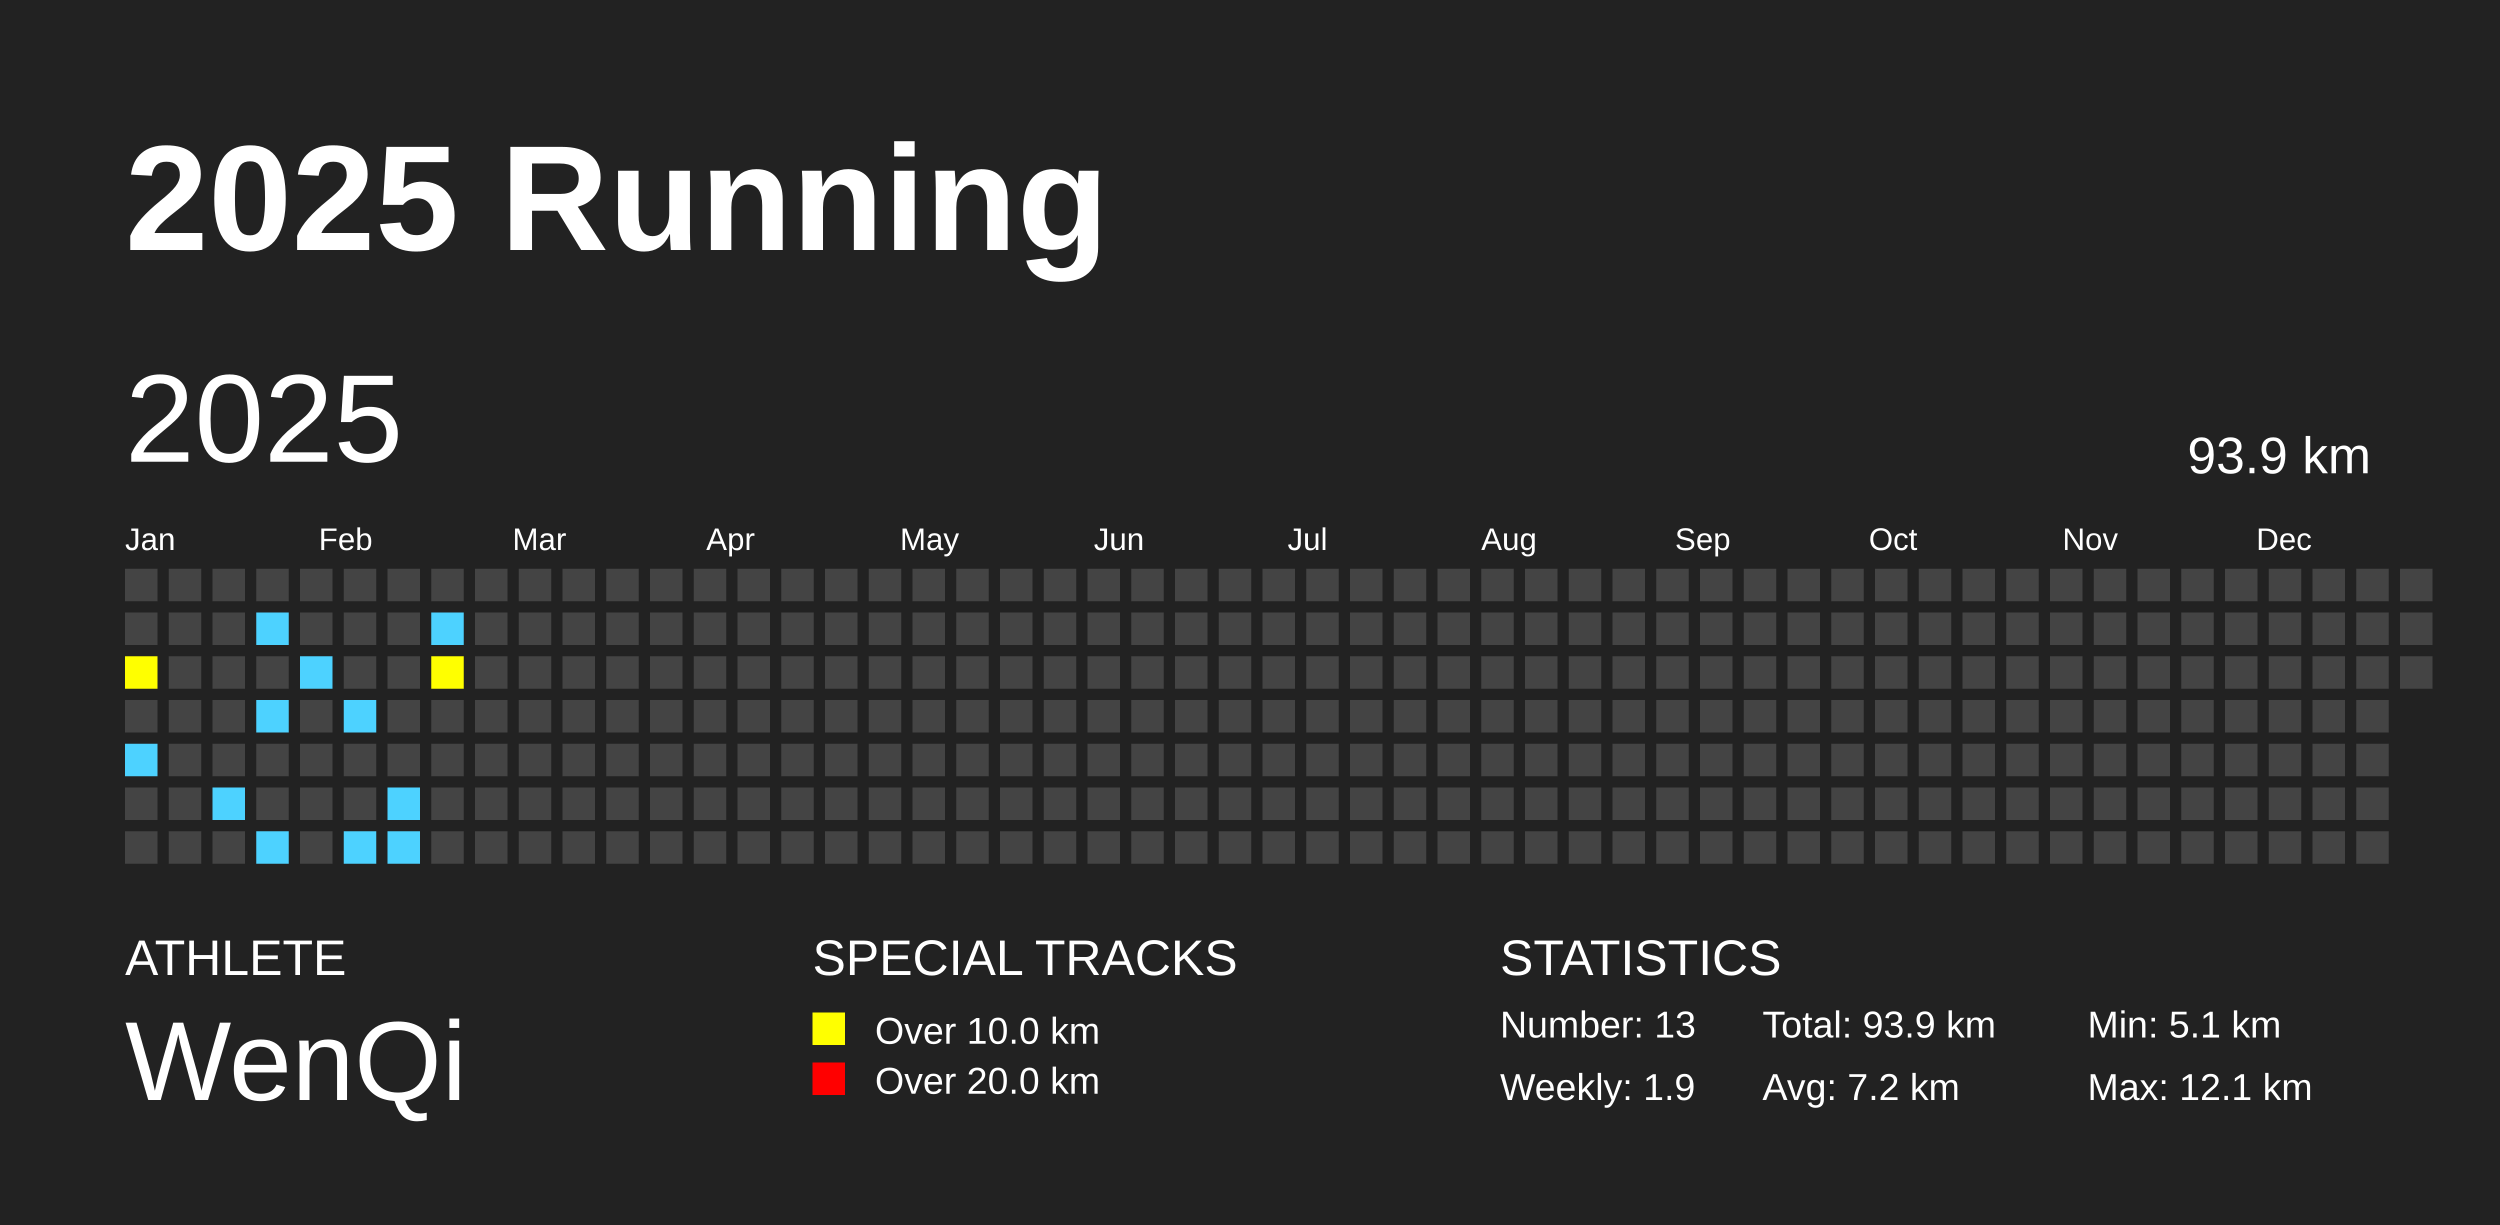
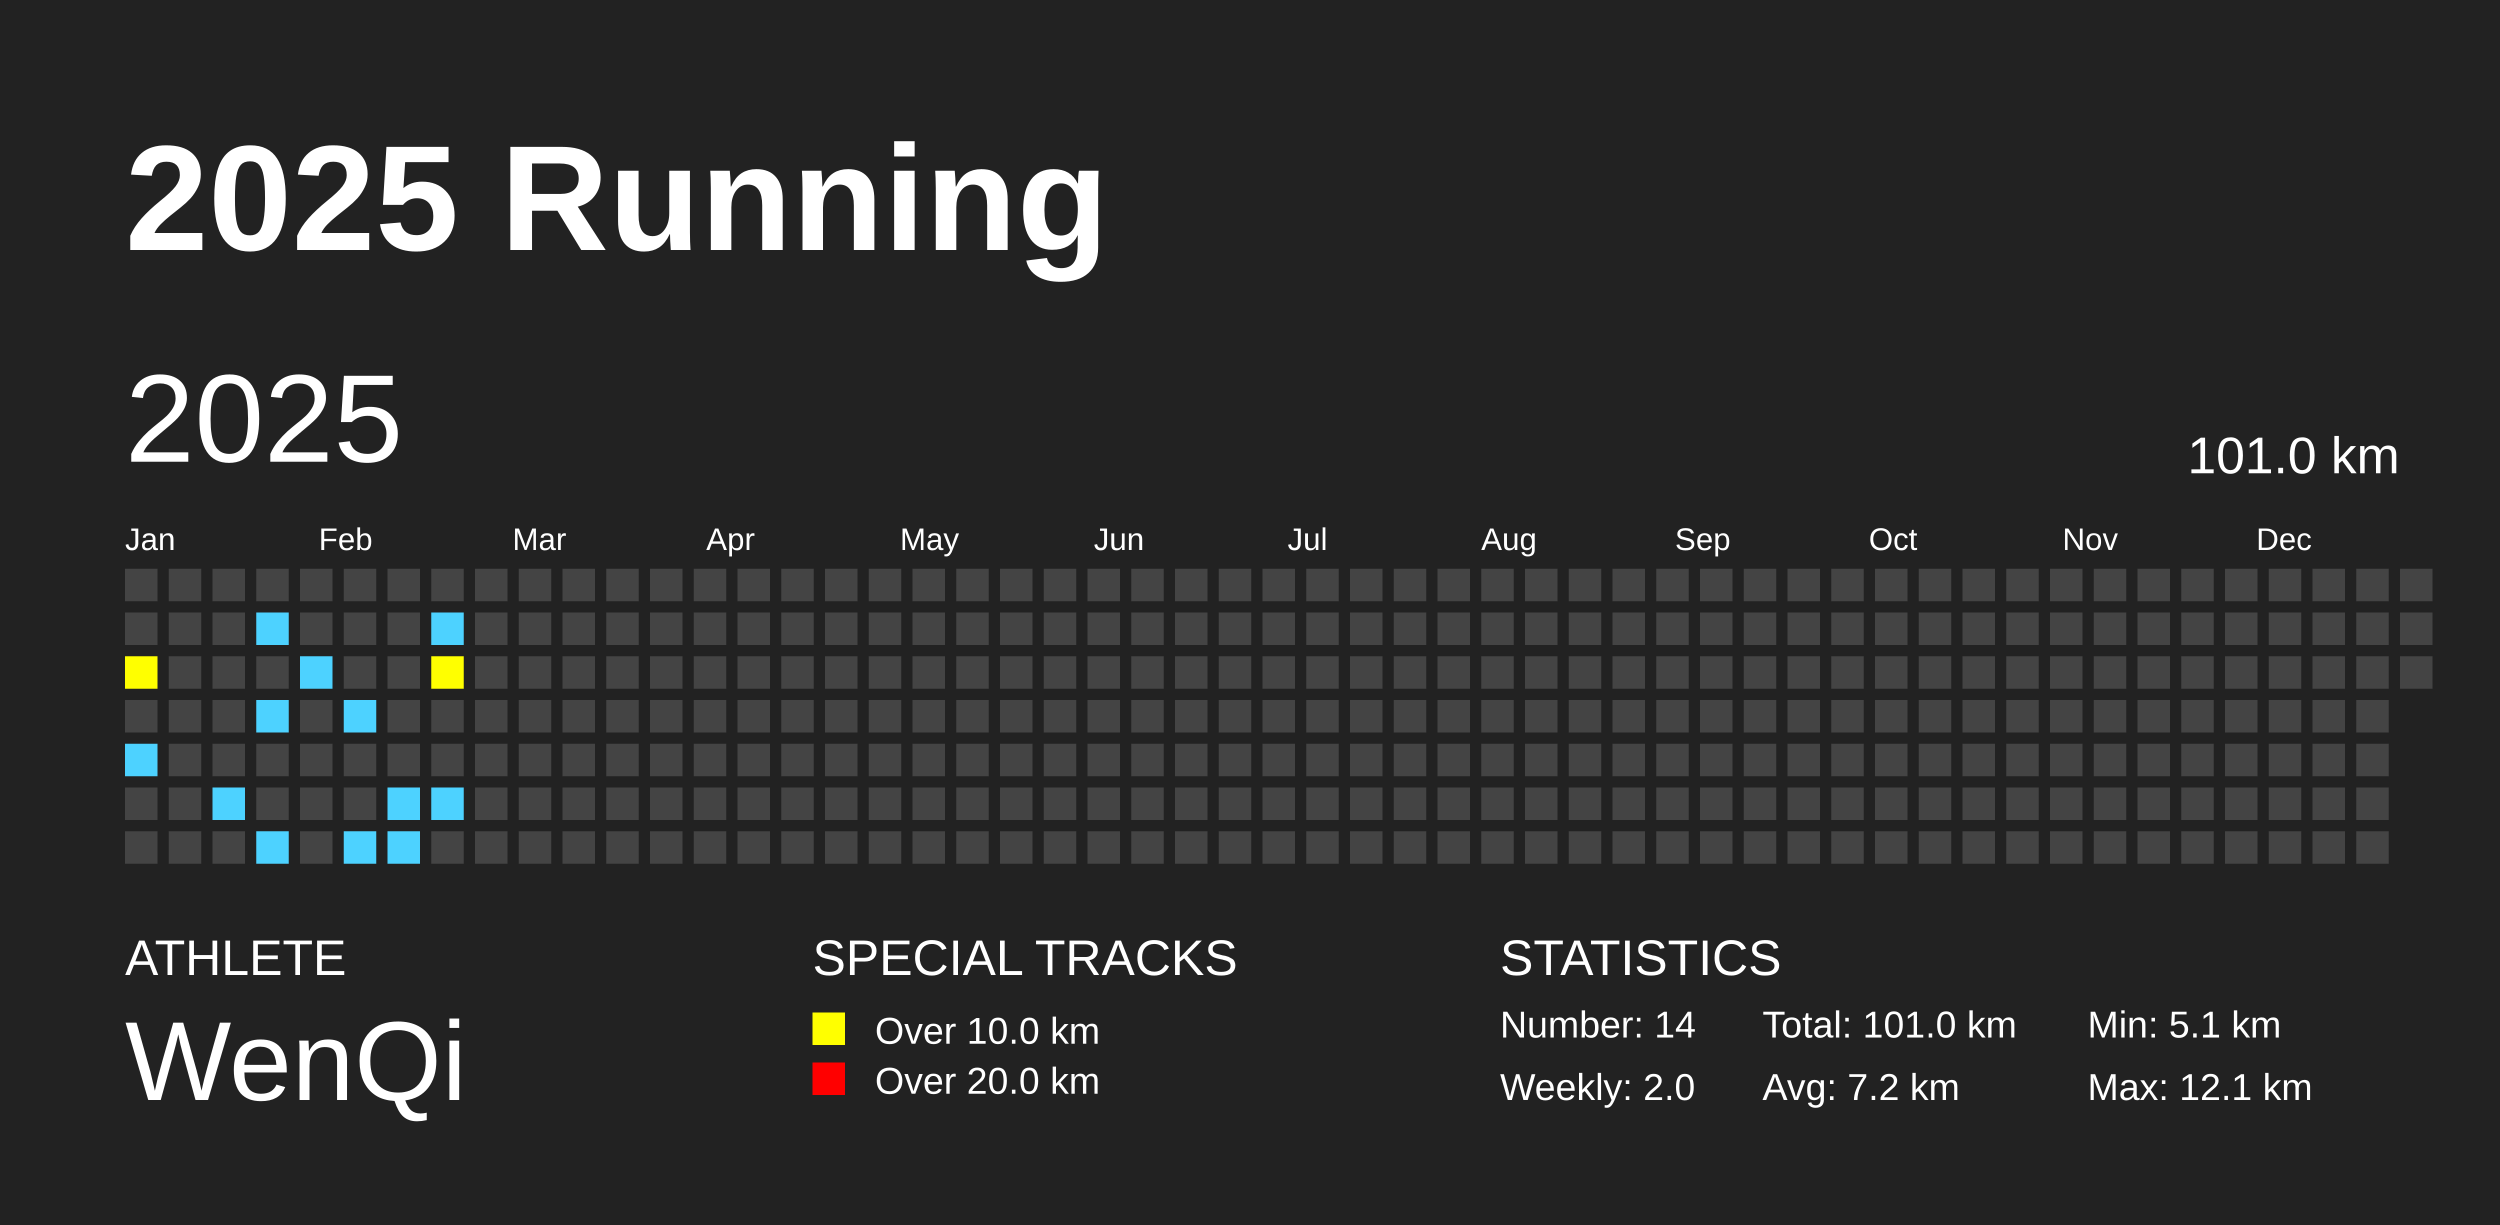
<svg xmlns="http://www.w3.org/2000/svg" baseProfile="full" height="98mm" version="1.1" viewBox="0,0,200,98" width="200mm">
  <defs />
  <rect fill="#222222" height="98" width="200" x="0" y="0" />
  <text fill="#FFFFFF" style="font-size:12px; font-family:Arial; font-weight:bold;" x="10" y="20">2025 Running</text>
  <text fill="#FFFFFF" style="font-size:4px; font-family:Arial" x="10" y="78">ATHLETE</text>
  <text fill="#FFFFFF" style="font-size:9px; font-family:Arial" x="10" y="88">WenQi</text>
  <text fill="#FFFFFF" style="font-size:4px; font-family:Arial" x="65" y="78">SPECIAL TRACKS</text>
  <rect fill="yellow" height="2.6" width="2.6" x="65" y="81" />
  <text fill="#FFFFFF" style="font-size:3px; font-family:Arial" x="70" y="83.5">Over 10.0 km</text>
  <rect fill="red" height="2.6" width="2.6" x="65" y="85" />
  <text fill="#FFFFFF" style="font-size:3px; font-family:Arial" x="70" y="87.5">Over 20.0 km</text>
  <text fill="#FFFFFF" style="font-size:4px; font-family:Arial" x="120" y="78">STATISTICS</text>
-   <text fill="#FFFFFF" style="font-size:3px; font-family:Arial" x="120" y="83">Number: 13</text>
-   <text fill="#FFFFFF" style="font-size:3px; font-family:Arial" x="120" y="88">Weekly: 1.9</text>
-   <text fill="#FFFFFF" style="font-size:3px; font-family:Arial" x="141" y="83">Total: 93.9 km</text>
+   <text fill="#FFFFFF" style="font-size:3px; font-family:Arial" x="120" y="83">Number: 14</text>
+   <text fill="#FFFFFF" style="font-size:3px; font-family:Arial" x="120" y="88">Weekly: 2.0</text>
+   <text fill="#FFFFFF" style="font-size:3px; font-family:Arial" x="141" y="83">Total: 101.0 km</text>
  <text fill="#FFFFFF" style="font-size:3px; font-family:Arial" x="141" y="88">Avg: 7.2 km</text>
  <text fill="#FFFFFF" style="font-size:3px; font-family:Arial" x="167" y="83">Min: 5.1 km</text>
  <text fill="#FFFFFF" style="font-size:3px; font-family:Arial" x="167" y="88">Max: 12.1 km</text>
  <text dominant-baseline="hanging" fill="#FFFFFF" style="font-size:10.0px; font-family:Arial;" x="10" y="30">2025</text>
-   <text dominant-baseline="hanging" fill="#FFFFFF" style="font-size:4.125px; font-family:Arial;" x="175" y="35">93.9 km</text>
+   <text dominant-baseline="hanging" fill="#FFFFFF" style="font-size:4.125px; font-family:Arial;" x="175" y="35">101.0 km</text>
  <text fill="#FFFFFF" style="font-size:2.5px; font-family:Arial" x="10.0" y="44">Jan</text>
  <text fill="#FFFFFF" style="font-size:2.5px; font-family:Arial" x="25.5" y="44">Feb</text>
  <text fill="#FFFFFF" style="font-size:2.5px; font-family:Arial" x="41.0" y="44">Mar</text>
  <text fill="#FFFFFF" style="font-size:2.5px; font-family:Arial" x="56.5" y="44">Apr</text>
  <text fill="#FFFFFF" style="font-size:2.5px; font-family:Arial" x="72.0" y="44">May</text>
  <text fill="#FFFFFF" style="font-size:2.5px; font-family:Arial" x="87.5" y="44">Jun</text>
  <text fill="#FFFFFF" style="font-size:2.5px; font-family:Arial" x="103.0" y="44">Jul</text>
  <text fill="#FFFFFF" style="font-size:2.5px; font-family:Arial" x="118.5" y="44">Aug</text>
  <text fill="#FFFFFF" style="font-size:2.5px; font-family:Arial" x="134.0" y="44">Sep</text>
  <text fill="#FFFFFF" style="font-size:2.5px; font-family:Arial" x="149.5" y="44">Oct</text>
  <text fill="#FFFFFF" style="font-size:2.5px; font-family:Arial" x="165.0" y="44">Nov</text>
  <text fill="#FFFFFF" style="font-size:2.5px; font-family:Arial" x="180.5" y="44">Dec</text>
  <rect fill="#444444" height="2.6" width="2.6" x="10.0" y="45.5" />
  <rect fill="#444444" height="2.6" width="2.6" x="10.0" y="49.0" />
  <rect fill="yellow" height="2.6" width="2.6" x="10.0" y="52.5" />
  <rect fill="#444444" height="2.6" width="2.6" x="10.0" y="56.0" />
  <rect fill="#4DD2FF" height="2.6" width="2.6" x="10.0" y="59.5" />
  <rect fill="#444444" height="2.6" width="2.6" x="10.0" y="63.0" />
  <rect fill="#444444" height="2.6" width="2.6" x="10.0" y="66.5" />
  <rect fill="#444444" height="2.6" width="2.6" x="13.5" y="45.5" />
  <rect fill="#444444" height="2.6" width="2.6" x="13.5" y="49.0" />
  <rect fill="#444444" height="2.6" width="2.6" x="13.5" y="52.5" />
  <rect fill="#444444" height="2.6" width="2.6" x="13.5" y="56.0" />
  <rect fill="#444444" height="2.6" width="2.6" x="13.5" y="59.5" />
  <rect fill="#444444" height="2.6" width="2.6" x="13.5" y="63.0" />
  <rect fill="#444444" height="2.6" width="2.6" x="13.5" y="66.5" />
  <rect fill="#444444" height="2.6" width="2.6" x="17.0" y="45.5" />
  <rect fill="#444444" height="2.6" width="2.6" x="17.0" y="49.0" />
  <rect fill="#444444" height="2.6" width="2.6" x="17.0" y="52.5" />
  <rect fill="#444444" height="2.6" width="2.6" x="17.0" y="56.0" />
  <rect fill="#444444" height="2.6" width="2.6" x="17.0" y="59.5" />
  <rect fill="#4DD2FF" height="2.6" width="2.6" x="17.0" y="63.0" />
  <rect fill="#444444" height="2.6" width="2.6" x="17.0" y="66.5" />
  <rect fill="#444444" height="2.6" width="2.6" x="20.5" y="45.5" />
  <rect fill="#4DD2FF" height="2.6" width="2.6" x="20.5" y="49.0" />
  <rect fill="#444444" height="2.6" width="2.6" x="20.5" y="52.5" />
  <rect fill="#4DD2FF" height="2.6" width="2.6" x="20.5" y="56.0" />
  <rect fill="#444444" height="2.6" width="2.6" x="20.5" y="59.5" />
  <rect fill="#444444" height="2.6" width="2.6" x="20.5" y="63.0" />
  <rect fill="#4DD2FF" height="2.6" width="2.6" x="20.5" y="66.5" />
  <rect fill="#444444" height="2.6" width="2.6" x="24.0" y="45.5" />
  <rect fill="#444444" height="2.6" width="2.6" x="24.0" y="49.0" />
  <rect fill="#4DD2FF" height="2.6" width="2.6" x="24.0" y="52.5" />
  <rect fill="#444444" height="2.6" width="2.6" x="24.0" y="56.0" />
  <rect fill="#444444" height="2.6" width="2.6" x="24.0" y="59.5" />
  <rect fill="#444444" height="2.6" width="2.6" x="24.0" y="63.0" />
  <rect fill="#444444" height="2.6" width="2.6" x="24.0" y="66.5" />
  <rect fill="#444444" height="2.6" width="2.6" x="27.5" y="45.5" />
  <rect fill="#444444" height="2.6" width="2.6" x="27.5" y="49.0" />
  <rect fill="#444444" height="2.6" width="2.6" x="27.5" y="52.5" />
  <rect fill="#4DD2FF" height="2.6" width="2.6" x="27.5" y="56.0" />
  <rect fill="#444444" height="2.6" width="2.6" x="27.5" y="59.5" />
  <rect fill="#444444" height="2.6" width="2.6" x="27.5" y="63.0" />
  <rect fill="#4DD2FF" height="2.6" width="2.6" x="27.5" y="66.5" />
  <rect fill="#444444" height="2.6" width="2.6" x="31.0" y="45.5" />
  <rect fill="#444444" height="2.6" width="2.6" x="31.0" y="49.0" />
  <rect fill="#444444" height="2.6" width="2.6" x="31.0" y="52.5" />
  <rect fill="#444444" height="2.6" width="2.6" x="31.0" y="56.0" />
  <rect fill="#444444" height="2.6" width="2.6" x="31.0" y="59.5" />
  <rect fill="#4DD2FF" height="2.6" width="2.6" x="31.0" y="63.0" />
  <rect fill="#4DD2FF" height="2.6" width="2.6" x="31.0" y="66.5" />
  <rect fill="#444444" height="2.6" width="2.6" x="34.5" y="45.5" />
  <rect fill="#4DD2FF" height="2.6" width="2.6" x="34.5" y="49.0" />
  <rect fill="yellow" height="2.6" width="2.6" x="34.5" y="52.5" />
  <rect fill="#444444" height="2.6" width="2.6" x="34.5" y="56.0" />
  <rect fill="#444444" height="2.6" width="2.6" x="34.5" y="59.5" />
-   <rect fill="#444444" height="2.6" width="2.6" x="34.5" y="63.0" />
+   <rect fill="#4DD2FF" height="2.6" width="2.6" x="34.5" y="63.0" />
  <rect fill="#444444" height="2.6" width="2.6" x="34.5" y="66.5" />
  <rect fill="#444444" height="2.6" width="2.6" x="38.0" y="45.5" />
  <rect fill="#444444" height="2.6" width="2.6" x="38.0" y="49.0" />
  <rect fill="#444444" height="2.6" width="2.6" x="38.0" y="52.5" />
  <rect fill="#444444" height="2.6" width="2.6" x="38.0" y="56.0" />
  <rect fill="#444444" height="2.6" width="2.6" x="38.0" y="59.5" />
  <rect fill="#444444" height="2.6" width="2.6" x="38.0" y="63.0" />
  <rect fill="#444444" height="2.6" width="2.6" x="38.0" y="66.5" />
  <rect fill="#444444" height="2.6" width="2.6" x="41.5" y="45.5" />
  <rect fill="#444444" height="2.6" width="2.6" x="41.5" y="49.0" />
  <rect fill="#444444" height="2.6" width="2.6" x="41.5" y="52.5" />
  <rect fill="#444444" height="2.6" width="2.6" x="41.5" y="56.0" />
  <rect fill="#444444" height="2.6" width="2.6" x="41.5" y="59.5" />
  <rect fill="#444444" height="2.6" width="2.6" x="41.5" y="63.0" />
  <rect fill="#444444" height="2.6" width="2.6" x="41.5" y="66.5" />
  <rect fill="#444444" height="2.6" width="2.6" x="45.0" y="45.5" />
  <rect fill="#444444" height="2.6" width="2.6" x="45.0" y="49.0" />
  <rect fill="#444444" height="2.6" width="2.6" x="45.0" y="52.5" />
  <rect fill="#444444" height="2.6" width="2.6" x="45.0" y="56.0" />
  <rect fill="#444444" height="2.6" width="2.6" x="45.0" y="59.5" />
  <rect fill="#444444" height="2.6" width="2.6" x="45.0" y="63.0" />
  <rect fill="#444444" height="2.6" width="2.6" x="45.0" y="66.5" />
  <rect fill="#444444" height="2.6" width="2.6" x="48.5" y="45.5" />
  <rect fill="#444444" height="2.6" width="2.6" x="48.5" y="49.0" />
  <rect fill="#444444" height="2.6" width="2.6" x="48.5" y="52.5" />
  <rect fill="#444444" height="2.6" width="2.6" x="48.5" y="56.0" />
  <rect fill="#444444" height="2.6" width="2.6" x="48.5" y="59.5" />
  <rect fill="#444444" height="2.6" width="2.6" x="48.5" y="63.0" />
  <rect fill="#444444" height="2.6" width="2.6" x="48.5" y="66.5" />
  <rect fill="#444444" height="2.6" width="2.6" x="52.0" y="45.5" />
  <rect fill="#444444" height="2.6" width="2.6" x="52.0" y="49.0" />
  <rect fill="#444444" height="2.6" width="2.6" x="52.0" y="52.5" />
  <rect fill="#444444" height="2.6" width="2.6" x="52.0" y="56.0" />
  <rect fill="#444444" height="2.6" width="2.6" x="52.0" y="59.5" />
  <rect fill="#444444" height="2.6" width="2.6" x="52.0" y="63.0" />
  <rect fill="#444444" height="2.6" width="2.6" x="52.0" y="66.5" />
  <rect fill="#444444" height="2.6" width="2.6" x="55.5" y="45.5" />
  <rect fill="#444444" height="2.6" width="2.6" x="55.5" y="49.0" />
  <rect fill="#444444" height="2.6" width="2.6" x="55.5" y="52.5" />
  <rect fill="#444444" height="2.6" width="2.6" x="55.5" y="56.0" />
  <rect fill="#444444" height="2.6" width="2.6" x="55.5" y="59.5" />
  <rect fill="#444444" height="2.6" width="2.6" x="55.5" y="63.0" />
  <rect fill="#444444" height="2.6" width="2.6" x="55.5" y="66.5" />
  <rect fill="#444444" height="2.6" width="2.6" x="59.0" y="45.5" />
  <rect fill="#444444" height="2.6" width="2.6" x="59.0" y="49.0" />
  <rect fill="#444444" height="2.6" width="2.6" x="59.0" y="52.5" />
  <rect fill="#444444" height="2.6" width="2.6" x="59.0" y="56.0" />
  <rect fill="#444444" height="2.6" width="2.6" x="59.0" y="59.5" />
  <rect fill="#444444" height="2.6" width="2.6" x="59.0" y="63.0" />
  <rect fill="#444444" height="2.6" width="2.6" x="59.0" y="66.5" />
  <rect fill="#444444" height="2.6" width="2.6" x="62.5" y="45.5" />
  <rect fill="#444444" height="2.6" width="2.6" x="62.5" y="49.0" />
  <rect fill="#444444" height="2.6" width="2.6" x="62.5" y="52.5" />
  <rect fill="#444444" height="2.6" width="2.6" x="62.5" y="56.0" />
  <rect fill="#444444" height="2.6" width="2.6" x="62.5" y="59.5" />
  <rect fill="#444444" height="2.6" width="2.6" x="62.5" y="63.0" />
  <rect fill="#444444" height="2.6" width="2.6" x="62.5" y="66.5" />
  <rect fill="#444444" height="2.6" width="2.6" x="66.0" y="45.5" />
  <rect fill="#444444" height="2.6" width="2.6" x="66.0" y="49.0" />
  <rect fill="#444444" height="2.6" width="2.6" x="66.0" y="52.5" />
  <rect fill="#444444" height="2.6" width="2.6" x="66.0" y="56.0" />
  <rect fill="#444444" height="2.6" width="2.6" x="66.0" y="59.5" />
  <rect fill="#444444" height="2.6" width="2.6" x="66.0" y="63.0" />
  <rect fill="#444444" height="2.6" width="2.6" x="66.0" y="66.5" />
  <rect fill="#444444" height="2.6" width="2.6" x="69.5" y="45.5" />
  <rect fill="#444444" height="2.6" width="2.6" x="69.5" y="49.0" />
  <rect fill="#444444" height="2.6" width="2.6" x="69.5" y="52.5" />
  <rect fill="#444444" height="2.6" width="2.6" x="69.5" y="56.0" />
  <rect fill="#444444" height="2.6" width="2.6" x="69.5" y="59.5" />
  <rect fill="#444444" height="2.6" width="2.6" x="69.5" y="63.0" />
  <rect fill="#444444" height="2.6" width="2.6" x="69.5" y="66.5" />
  <rect fill="#444444" height="2.6" width="2.6" x="73.0" y="45.5" />
  <rect fill="#444444" height="2.6" width="2.6" x="73.0" y="49.0" />
  <rect fill="#444444" height="2.6" width="2.6" x="73.0" y="52.5" />
  <rect fill="#444444" height="2.6" width="2.6" x="73.0" y="56.0" />
  <rect fill="#444444" height="2.6" width="2.6" x="73.0" y="59.5" />
  <rect fill="#444444" height="2.6" width="2.6" x="73.0" y="63.0" />
  <rect fill="#444444" height="2.6" width="2.6" x="73.0" y="66.5" />
  <rect fill="#444444" height="2.6" width="2.6" x="76.5" y="45.5" />
  <rect fill="#444444" height="2.6" width="2.6" x="76.5" y="49.0" />
  <rect fill="#444444" height="2.6" width="2.6" x="76.5" y="52.5" />
  <rect fill="#444444" height="2.6" width="2.6" x="76.5" y="56.0" />
  <rect fill="#444444" height="2.6" width="2.6" x="76.5" y="59.5" />
  <rect fill="#444444" height="2.6" width="2.6" x="76.5" y="63.0" />
  <rect fill="#444444" height="2.6" width="2.6" x="76.5" y="66.5" />
  <rect fill="#444444" height="2.6" width="2.6" x="80.0" y="45.5" />
  <rect fill="#444444" height="2.6" width="2.6" x="80.0" y="49.0" />
  <rect fill="#444444" height="2.6" width="2.6" x="80.0" y="52.5" />
  <rect fill="#444444" height="2.6" width="2.6" x="80.0" y="56.0" />
  <rect fill="#444444" height="2.6" width="2.6" x="80.0" y="59.5" />
  <rect fill="#444444" height="2.6" width="2.6" x="80.0" y="63.0" />
  <rect fill="#444444" height="2.6" width="2.6" x="80.0" y="66.5" />
  <rect fill="#444444" height="2.6" width="2.6" x="83.5" y="45.5" />
  <rect fill="#444444" height="2.6" width="2.6" x="83.5" y="49.0" />
  <rect fill="#444444" height="2.6" width="2.6" x="83.5" y="52.5" />
  <rect fill="#444444" height="2.6" width="2.6" x="83.5" y="56.0" />
  <rect fill="#444444" height="2.6" width="2.6" x="83.5" y="59.5" />
  <rect fill="#444444" height="2.6" width="2.6" x="83.5" y="63.0" />
  <rect fill="#444444" height="2.6" width="2.6" x="83.5" y="66.5" />
  <rect fill="#444444" height="2.6" width="2.6" x="87.0" y="45.5" />
  <rect fill="#444444" height="2.6" width="2.6" x="87.0" y="49.0" />
  <rect fill="#444444" height="2.6" width="2.6" x="87.0" y="52.5" />
  <rect fill="#444444" height="2.6" width="2.6" x="87.0" y="56.0" />
  <rect fill="#444444" height="2.6" width="2.6" x="87.0" y="59.5" />
  <rect fill="#444444" height="2.6" width="2.6" x="87.0" y="63.0" />
  <rect fill="#444444" height="2.6" width="2.6" x="87.0" y="66.5" />
  <rect fill="#444444" height="2.6" width="2.6" x="90.5" y="45.5" />
  <rect fill="#444444" height="2.6" width="2.6" x="90.5" y="49.0" />
  <rect fill="#444444" height="2.6" width="2.6" x="90.5" y="52.5" />
  <rect fill="#444444" height="2.6" width="2.6" x="90.5" y="56.0" />
  <rect fill="#444444" height="2.6" width="2.6" x="90.5" y="59.5" />
  <rect fill="#444444" height="2.6" width="2.6" x="90.5" y="63.0" />
  <rect fill="#444444" height="2.6" width="2.6" x="90.5" y="66.5" />
  <rect fill="#444444" height="2.6" width="2.6" x="94.0" y="45.5" />
  <rect fill="#444444" height="2.6" width="2.6" x="94.0" y="49.0" />
  <rect fill="#444444" height="2.6" width="2.6" x="94.0" y="52.5" />
  <rect fill="#444444" height="2.6" width="2.6" x="94.0" y="56.0" />
  <rect fill="#444444" height="2.6" width="2.6" x="94.0" y="59.5" />
  <rect fill="#444444" height="2.6" width="2.6" x="94.0" y="63.0" />
  <rect fill="#444444" height="2.6" width="2.6" x="94.0" y="66.5" />
  <rect fill="#444444" height="2.6" width="2.6" x="97.5" y="45.5" />
  <rect fill="#444444" height="2.6" width="2.6" x="97.5" y="49.0" />
  <rect fill="#444444" height="2.6" width="2.6" x="97.5" y="52.5" />
  <rect fill="#444444" height="2.6" width="2.6" x="97.5" y="56.0" />
  <rect fill="#444444" height="2.6" width="2.6" x="97.5" y="59.5" />
  <rect fill="#444444" height="2.6" width="2.6" x="97.5" y="63.0" />
  <rect fill="#444444" height="2.6" width="2.6" x="97.5" y="66.5" />
  <rect fill="#444444" height="2.6" width="2.6" x="101.0" y="45.5" />
  <rect fill="#444444" height="2.6" width="2.6" x="101.0" y="49.0" />
  <rect fill="#444444" height="2.6" width="2.6" x="101.0" y="52.5" />
  <rect fill="#444444" height="2.6" width="2.6" x="101.0" y="56.0" />
  <rect fill="#444444" height="2.6" width="2.6" x="101.0" y="59.5" />
  <rect fill="#444444" height="2.6" width="2.6" x="101.0" y="63.0" />
  <rect fill="#444444" height="2.6" width="2.6" x="101.0" y="66.5" />
  <rect fill="#444444" height="2.6" width="2.6" x="104.5" y="45.5" />
  <rect fill="#444444" height="2.6" width="2.6" x="104.5" y="49.0" />
  <rect fill="#444444" height="2.6" width="2.6" x="104.5" y="52.5" />
  <rect fill="#444444" height="2.6" width="2.6" x="104.5" y="56.0" />
  <rect fill="#444444" height="2.6" width="2.6" x="104.5" y="59.5" />
  <rect fill="#444444" height="2.6" width="2.6" x="104.5" y="63.0" />
  <rect fill="#444444" height="2.6" width="2.6" x="104.5" y="66.5" />
  <rect fill="#444444" height="2.6" width="2.6" x="108.0" y="45.5" />
  <rect fill="#444444" height="2.6" width="2.6" x="108.0" y="49.0" />
  <rect fill="#444444" height="2.6" width="2.6" x="108.0" y="52.5" />
  <rect fill="#444444" height="2.6" width="2.6" x="108.0" y="56.0" />
  <rect fill="#444444" height="2.6" width="2.6" x="108.0" y="59.5" />
  <rect fill="#444444" height="2.6" width="2.6" x="108.0" y="63.0" />
  <rect fill="#444444" height="2.6" width="2.6" x="108.0" y="66.5" />
  <rect fill="#444444" height="2.6" width="2.6" x="111.5" y="45.5" />
  <rect fill="#444444" height="2.6" width="2.6" x="111.5" y="49.0" />
  <rect fill="#444444" height="2.6" width="2.6" x="111.5" y="52.5" />
  <rect fill="#444444" height="2.6" width="2.6" x="111.5" y="56.0" />
  <rect fill="#444444" height="2.6" width="2.6" x="111.5" y="59.5" />
  <rect fill="#444444" height="2.6" width="2.6" x="111.5" y="63.0" />
  <rect fill="#444444" height="2.6" width="2.6" x="111.5" y="66.5" />
  <rect fill="#444444" height="2.6" width="2.6" x="115.0" y="45.5" />
  <rect fill="#444444" height="2.6" width="2.6" x="115.0" y="49.0" />
  <rect fill="#444444" height="2.6" width="2.6" x="115.0" y="52.5" />
  <rect fill="#444444" height="2.6" width="2.6" x="115.0" y="56.0" />
  <rect fill="#444444" height="2.6" width="2.6" x="115.0" y="59.5" />
  <rect fill="#444444" height="2.6" width="2.6" x="115.0" y="63.0" />
  <rect fill="#444444" height="2.6" width="2.6" x="115.0" y="66.5" />
  <rect fill="#444444" height="2.6" width="2.6" x="118.5" y="45.5" />
  <rect fill="#444444" height="2.6" width="2.6" x="118.5" y="49.0" />
  <rect fill="#444444" height="2.6" width="2.6" x="118.5" y="52.5" />
  <rect fill="#444444" height="2.6" width="2.6" x="118.5" y="56.0" />
  <rect fill="#444444" height="2.6" width="2.6" x="118.5" y="59.5" />
  <rect fill="#444444" height="2.6" width="2.6" x="118.5" y="63.0" />
  <rect fill="#444444" height="2.6" width="2.6" x="118.5" y="66.5" />
  <rect fill="#444444" height="2.6" width="2.6" x="122.0" y="45.5" />
  <rect fill="#444444" height="2.6" width="2.6" x="122.0" y="49.0" />
  <rect fill="#444444" height="2.6" width="2.6" x="122.0" y="52.5" />
  <rect fill="#444444" height="2.6" width="2.6" x="122.0" y="56.0" />
  <rect fill="#444444" height="2.6" width="2.6" x="122.0" y="59.5" />
  <rect fill="#444444" height="2.6" width="2.6" x="122.0" y="63.0" />
  <rect fill="#444444" height="2.6" width="2.6" x="122.0" y="66.5" />
  <rect fill="#444444" height="2.6" width="2.6" x="125.5" y="45.5" />
  <rect fill="#444444" height="2.6" width="2.6" x="125.5" y="49.0" />
  <rect fill="#444444" height="2.6" width="2.6" x="125.5" y="52.5" />
  <rect fill="#444444" height="2.6" width="2.6" x="125.5" y="56.0" />
  <rect fill="#444444" height="2.6" width="2.6" x="125.5" y="59.5" />
  <rect fill="#444444" height="2.6" width="2.6" x="125.5" y="63.0" />
  <rect fill="#444444" height="2.6" width="2.6" x="125.5" y="66.5" />
  <rect fill="#444444" height="2.6" width="2.6" x="129.0" y="45.5" />
  <rect fill="#444444" height="2.6" width="2.6" x="129.0" y="49.0" />
  <rect fill="#444444" height="2.6" width="2.6" x="129.0" y="52.5" />
  <rect fill="#444444" height="2.6" width="2.6" x="129.0" y="56.0" />
  <rect fill="#444444" height="2.6" width="2.6" x="129.0" y="59.5" />
  <rect fill="#444444" height="2.6" width="2.6" x="129.0" y="63.0" />
  <rect fill="#444444" height="2.6" width="2.6" x="129.0" y="66.5" />
  <rect fill="#444444" height="2.6" width="2.6" x="132.5" y="45.5" />
  <rect fill="#444444" height="2.6" width="2.6" x="132.5" y="49.0" />
  <rect fill="#444444" height="2.6" width="2.6" x="132.5" y="52.5" />
  <rect fill="#444444" height="2.6" width="2.6" x="132.5" y="56.0" />
  <rect fill="#444444" height="2.6" width="2.6" x="132.5" y="59.5" />
  <rect fill="#444444" height="2.6" width="2.6" x="132.5" y="63.0" />
  <rect fill="#444444" height="2.6" width="2.6" x="132.5" y="66.5" />
  <rect fill="#444444" height="2.6" width="2.6" x="136.0" y="45.5" />
  <rect fill="#444444" height="2.6" width="2.6" x="136.0" y="49.0" />
  <rect fill="#444444" height="2.6" width="2.6" x="136.0" y="52.5" />
  <rect fill="#444444" height="2.6" width="2.6" x="136.0" y="56.0" />
  <rect fill="#444444" height="2.6" width="2.6" x="136.0" y="59.5" />
  <rect fill="#444444" height="2.6" width="2.6" x="136.0" y="63.0" />
  <rect fill="#444444" height="2.6" width="2.6" x="136.0" y="66.5" />
  <rect fill="#444444" height="2.6" width="2.6" x="139.5" y="45.5" />
  <rect fill="#444444" height="2.6" width="2.6" x="139.5" y="49.0" />
  <rect fill="#444444" height="2.6" width="2.6" x="139.5" y="52.5" />
  <rect fill="#444444" height="2.6" width="2.6" x="139.5" y="56.0" />
  <rect fill="#444444" height="2.6" width="2.6" x="139.5" y="59.5" />
  <rect fill="#444444" height="2.6" width="2.6" x="139.5" y="63.0" />
  <rect fill="#444444" height="2.6" width="2.6" x="139.5" y="66.5" />
  <rect fill="#444444" height="2.6" width="2.6" x="143.0" y="45.5" />
  <rect fill="#444444" height="2.6" width="2.6" x="143.0" y="49.0" />
  <rect fill="#444444" height="2.6" width="2.6" x="143.0" y="52.5" />
  <rect fill="#444444" height="2.6" width="2.6" x="143.0" y="56.0" />
  <rect fill="#444444" height="2.6" width="2.6" x="143.0" y="59.5" />
  <rect fill="#444444" height="2.6" width="2.6" x="143.0" y="63.0" />
  <rect fill="#444444" height="2.6" width="2.6" x="143.0" y="66.5" />
  <rect fill="#444444" height="2.6" width="2.6" x="146.5" y="45.5" />
  <rect fill="#444444" height="2.6" width="2.6" x="146.5" y="49.0" />
  <rect fill="#444444" height="2.6" width="2.6" x="146.5" y="52.5" />
  <rect fill="#444444" height="2.6" width="2.6" x="146.5" y="56.0" />
  <rect fill="#444444" height="2.6" width="2.6" x="146.5" y="59.5" />
  <rect fill="#444444" height="2.6" width="2.6" x="146.5" y="63.0" />
  <rect fill="#444444" height="2.6" width="2.6" x="146.5" y="66.5" />
  <rect fill="#444444" height="2.6" width="2.6" x="150.0" y="45.5" />
  <rect fill="#444444" height="2.6" width="2.6" x="150.0" y="49.0" />
  <rect fill="#444444" height="2.6" width="2.6" x="150.0" y="52.5" />
  <rect fill="#444444" height="2.6" width="2.6" x="150.0" y="56.0" />
  <rect fill="#444444" height="2.6" width="2.6" x="150.0" y="59.5" />
  <rect fill="#444444" height="2.6" width="2.6" x="150.0" y="63.0" />
  <rect fill="#444444" height="2.6" width="2.6" x="150.0" y="66.5" />
  <rect fill="#444444" height="2.6" width="2.6" x="153.5" y="45.5" />
  <rect fill="#444444" height="2.6" width="2.6" x="153.5" y="49.0" />
  <rect fill="#444444" height="2.6" width="2.6" x="153.5" y="52.5" />
  <rect fill="#444444" height="2.6" width="2.6" x="153.5" y="56.0" />
  <rect fill="#444444" height="2.6" width="2.6" x="153.5" y="59.5" />
  <rect fill="#444444" height="2.6" width="2.6" x="153.5" y="63.0" />
  <rect fill="#444444" height="2.6" width="2.6" x="153.5" y="66.5" />
  <rect fill="#444444" height="2.6" width="2.6" x="157.0" y="45.5" />
  <rect fill="#444444" height="2.6" width="2.6" x="157.0" y="49.0" />
  <rect fill="#444444" height="2.6" width="2.6" x="157.0" y="52.5" />
  <rect fill="#444444" height="2.6" width="2.6" x="157.0" y="56.0" />
  <rect fill="#444444" height="2.6" width="2.6" x="157.0" y="59.5" />
  <rect fill="#444444" height="2.6" width="2.6" x="157.0" y="63.0" />
  <rect fill="#444444" height="2.6" width="2.6" x="157.0" y="66.5" />
  <rect fill="#444444" height="2.6" width="2.6" x="160.5" y="45.5" />
  <rect fill="#444444" height="2.6" width="2.6" x="160.5" y="49.0" />
  <rect fill="#444444" height="2.6" width="2.6" x="160.5" y="52.5" />
  <rect fill="#444444" height="2.6" width="2.6" x="160.5" y="56.0" />
  <rect fill="#444444" height="2.6" width="2.6" x="160.5" y="59.5" />
  <rect fill="#444444" height="2.6" width="2.6" x="160.5" y="63.0" />
  <rect fill="#444444" height="2.6" width="2.6" x="160.5" y="66.5" />
  <rect fill="#444444" height="2.6" width="2.6" x="164.0" y="45.5" />
  <rect fill="#444444" height="2.6" width="2.6" x="164.0" y="49.0" />
  <rect fill="#444444" height="2.6" width="2.6" x="164.0" y="52.5" />
  <rect fill="#444444" height="2.6" width="2.6" x="164.0" y="56.0" />
  <rect fill="#444444" height="2.6" width="2.6" x="164.0" y="59.5" />
  <rect fill="#444444" height="2.6" width="2.6" x="164.0" y="63.0" />
  <rect fill="#444444" height="2.6" width="2.6" x="164.0" y="66.5" />
  <rect fill="#444444" height="2.6" width="2.6" x="167.5" y="45.5" />
  <rect fill="#444444" height="2.6" width="2.6" x="167.5" y="49.0" />
  <rect fill="#444444" height="2.6" width="2.6" x="167.5" y="52.5" />
  <rect fill="#444444" height="2.6" width="2.6" x="167.5" y="56.0" />
  <rect fill="#444444" height="2.6" width="2.6" x="167.5" y="59.5" />
  <rect fill="#444444" height="2.6" width="2.6" x="167.5" y="63.0" />
  <rect fill="#444444" height="2.6" width="2.6" x="167.5" y="66.5" />
  <rect fill="#444444" height="2.6" width="2.6" x="171.0" y="45.5" />
  <rect fill="#444444" height="2.6" width="2.6" x="171.0" y="49.0" />
  <rect fill="#444444" height="2.6" width="2.6" x="171.0" y="52.5" />
  <rect fill="#444444" height="2.6" width="2.6" x="171.0" y="56.0" />
  <rect fill="#444444" height="2.6" width="2.6" x="171.0" y="59.5" />
  <rect fill="#444444" height="2.6" width="2.6" x="171.0" y="63.0" />
  <rect fill="#444444" height="2.6" width="2.6" x="171.0" y="66.5" />
  <rect fill="#444444" height="2.6" width="2.6" x="174.5" y="45.5" />
  <rect fill="#444444" height="2.6" width="2.6" x="174.5" y="49.0" />
  <rect fill="#444444" height="2.6" width="2.6" x="174.5" y="52.5" />
  <rect fill="#444444" height="2.6" width="2.6" x="174.5" y="56.0" />
  <rect fill="#444444" height="2.6" width="2.6" x="174.5" y="59.5" />
  <rect fill="#444444" height="2.6" width="2.6" x="174.5" y="63.0" />
  <rect fill="#444444" height="2.6" width="2.6" x="174.5" y="66.5" />
  <rect fill="#444444" height="2.6" width="2.6" x="178.0" y="45.5" />
  <rect fill="#444444" height="2.6" width="2.6" x="178.0" y="49.0" />
  <rect fill="#444444" height="2.6" width="2.6" x="178.0" y="52.5" />
  <rect fill="#444444" height="2.6" width="2.6" x="178.0" y="56.0" />
  <rect fill="#444444" height="2.6" width="2.6" x="178.0" y="59.5" />
  <rect fill="#444444" height="2.6" width="2.6" x="178.0" y="63.0" />
  <rect fill="#444444" height="2.6" width="2.6" x="178.0" y="66.5" />
  <rect fill="#444444" height="2.6" width="2.6" x="181.5" y="45.5" />
  <rect fill="#444444" height="2.6" width="2.6" x="181.5" y="49.0" />
  <rect fill="#444444" height="2.6" width="2.6" x="181.5" y="52.5" />
  <rect fill="#444444" height="2.6" width="2.6" x="181.5" y="56.0" />
  <rect fill="#444444" height="2.6" width="2.6" x="181.5" y="59.5" />
  <rect fill="#444444" height="2.6" width="2.6" x="181.5" y="63.0" />
  <rect fill="#444444" height="2.6" width="2.6" x="181.5" y="66.5" />
  <rect fill="#444444" height="2.6" width="2.6" x="185.0" y="45.5" />
  <rect fill="#444444" height="2.6" width="2.6" x="185.0" y="49.0" />
  <rect fill="#444444" height="2.6" width="2.6" x="185.0" y="52.5" />
  <rect fill="#444444" height="2.6" width="2.6" x="185.0" y="56.0" />
  <rect fill="#444444" height="2.6" width="2.6" x="185.0" y="59.5" />
  <rect fill="#444444" height="2.6" width="2.6" x="185.0" y="63.0" />
  <rect fill="#444444" height="2.6" width="2.6" x="185.0" y="66.5" />
  <rect fill="#444444" height="2.6" width="2.6" x="188.5" y="45.5" />
  <rect fill="#444444" height="2.6" width="2.6" x="188.5" y="49.0" />
  <rect fill="#444444" height="2.6" width="2.6" x="188.5" y="52.5" />
  <rect fill="#444444" height="2.6" width="2.6" x="188.5" y="56.0" />
  <rect fill="#444444" height="2.6" width="2.6" x="188.5" y="59.5" />
  <rect fill="#444444" height="2.6" width="2.6" x="188.5" y="63.0" />
  <rect fill="#444444" height="2.6" width="2.6" x="188.5" y="66.5" />
  <rect fill="#444444" height="2.6" width="2.6" x="192.0" y="45.5" />
  <rect fill="#444444" height="2.6" width="2.6" x="192.0" y="49.0" />
  <rect fill="#444444" height="2.6" width="2.6" x="192.0" y="52.5" />
</svg>
